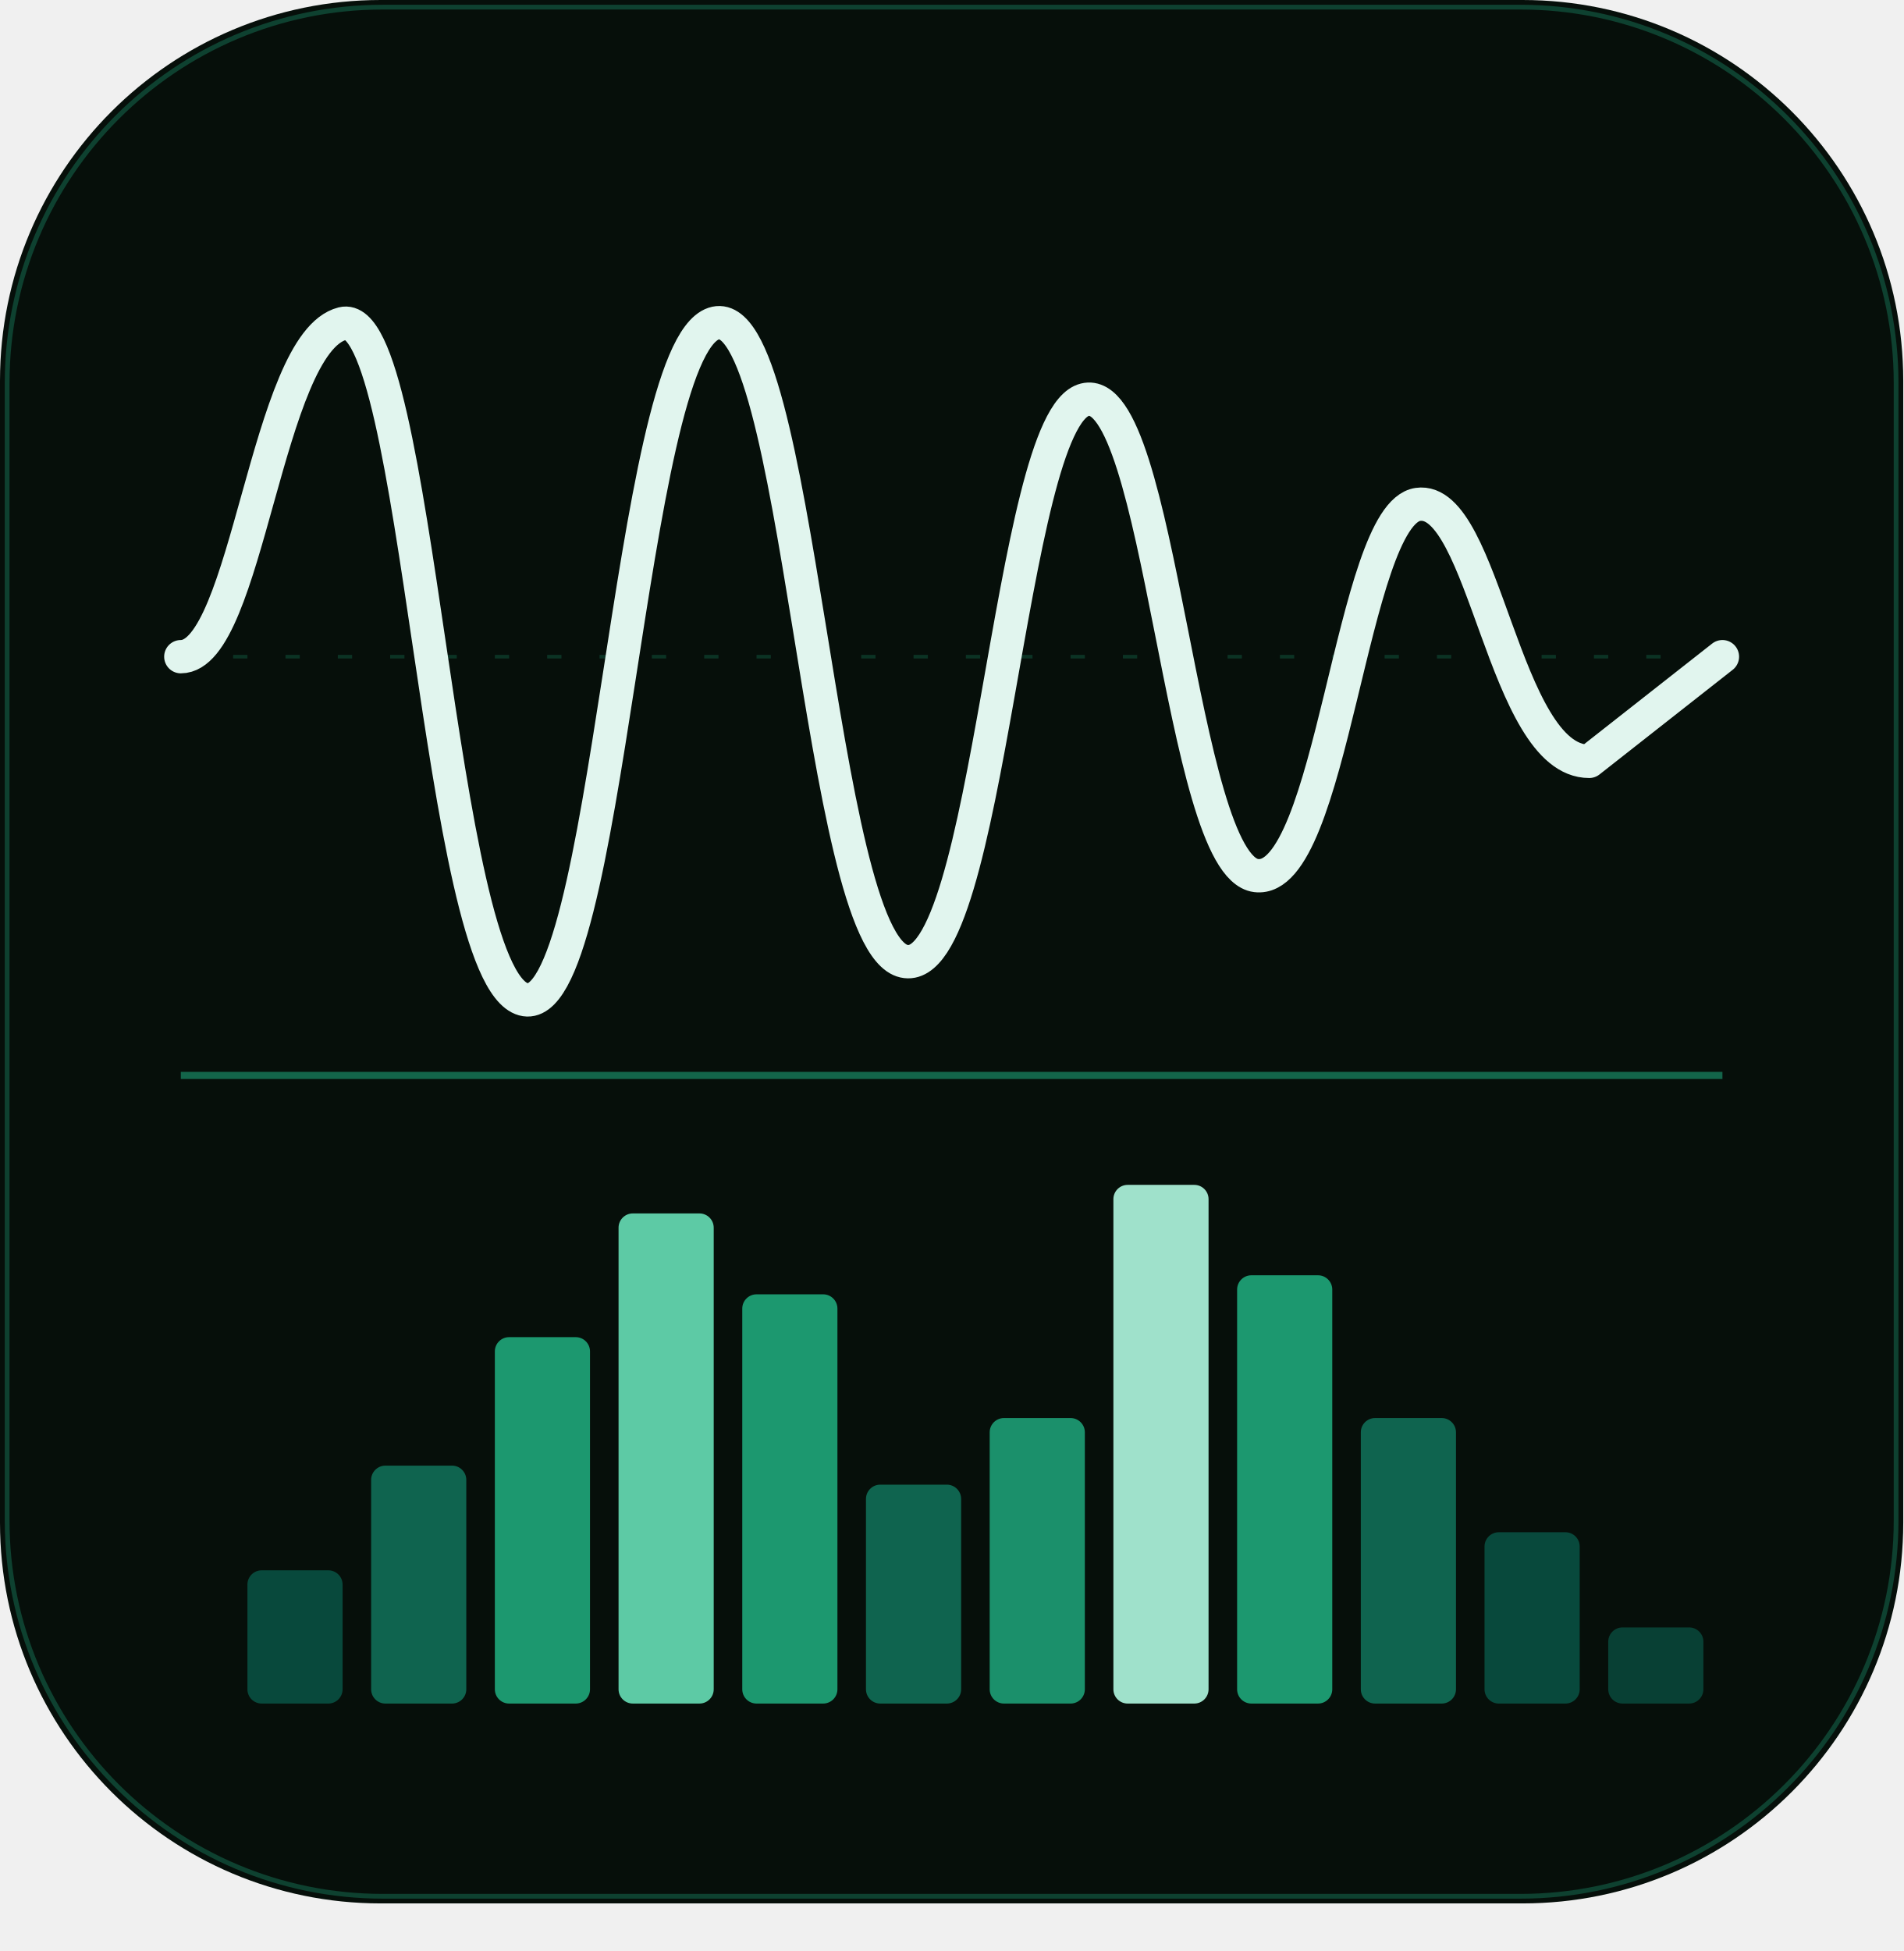
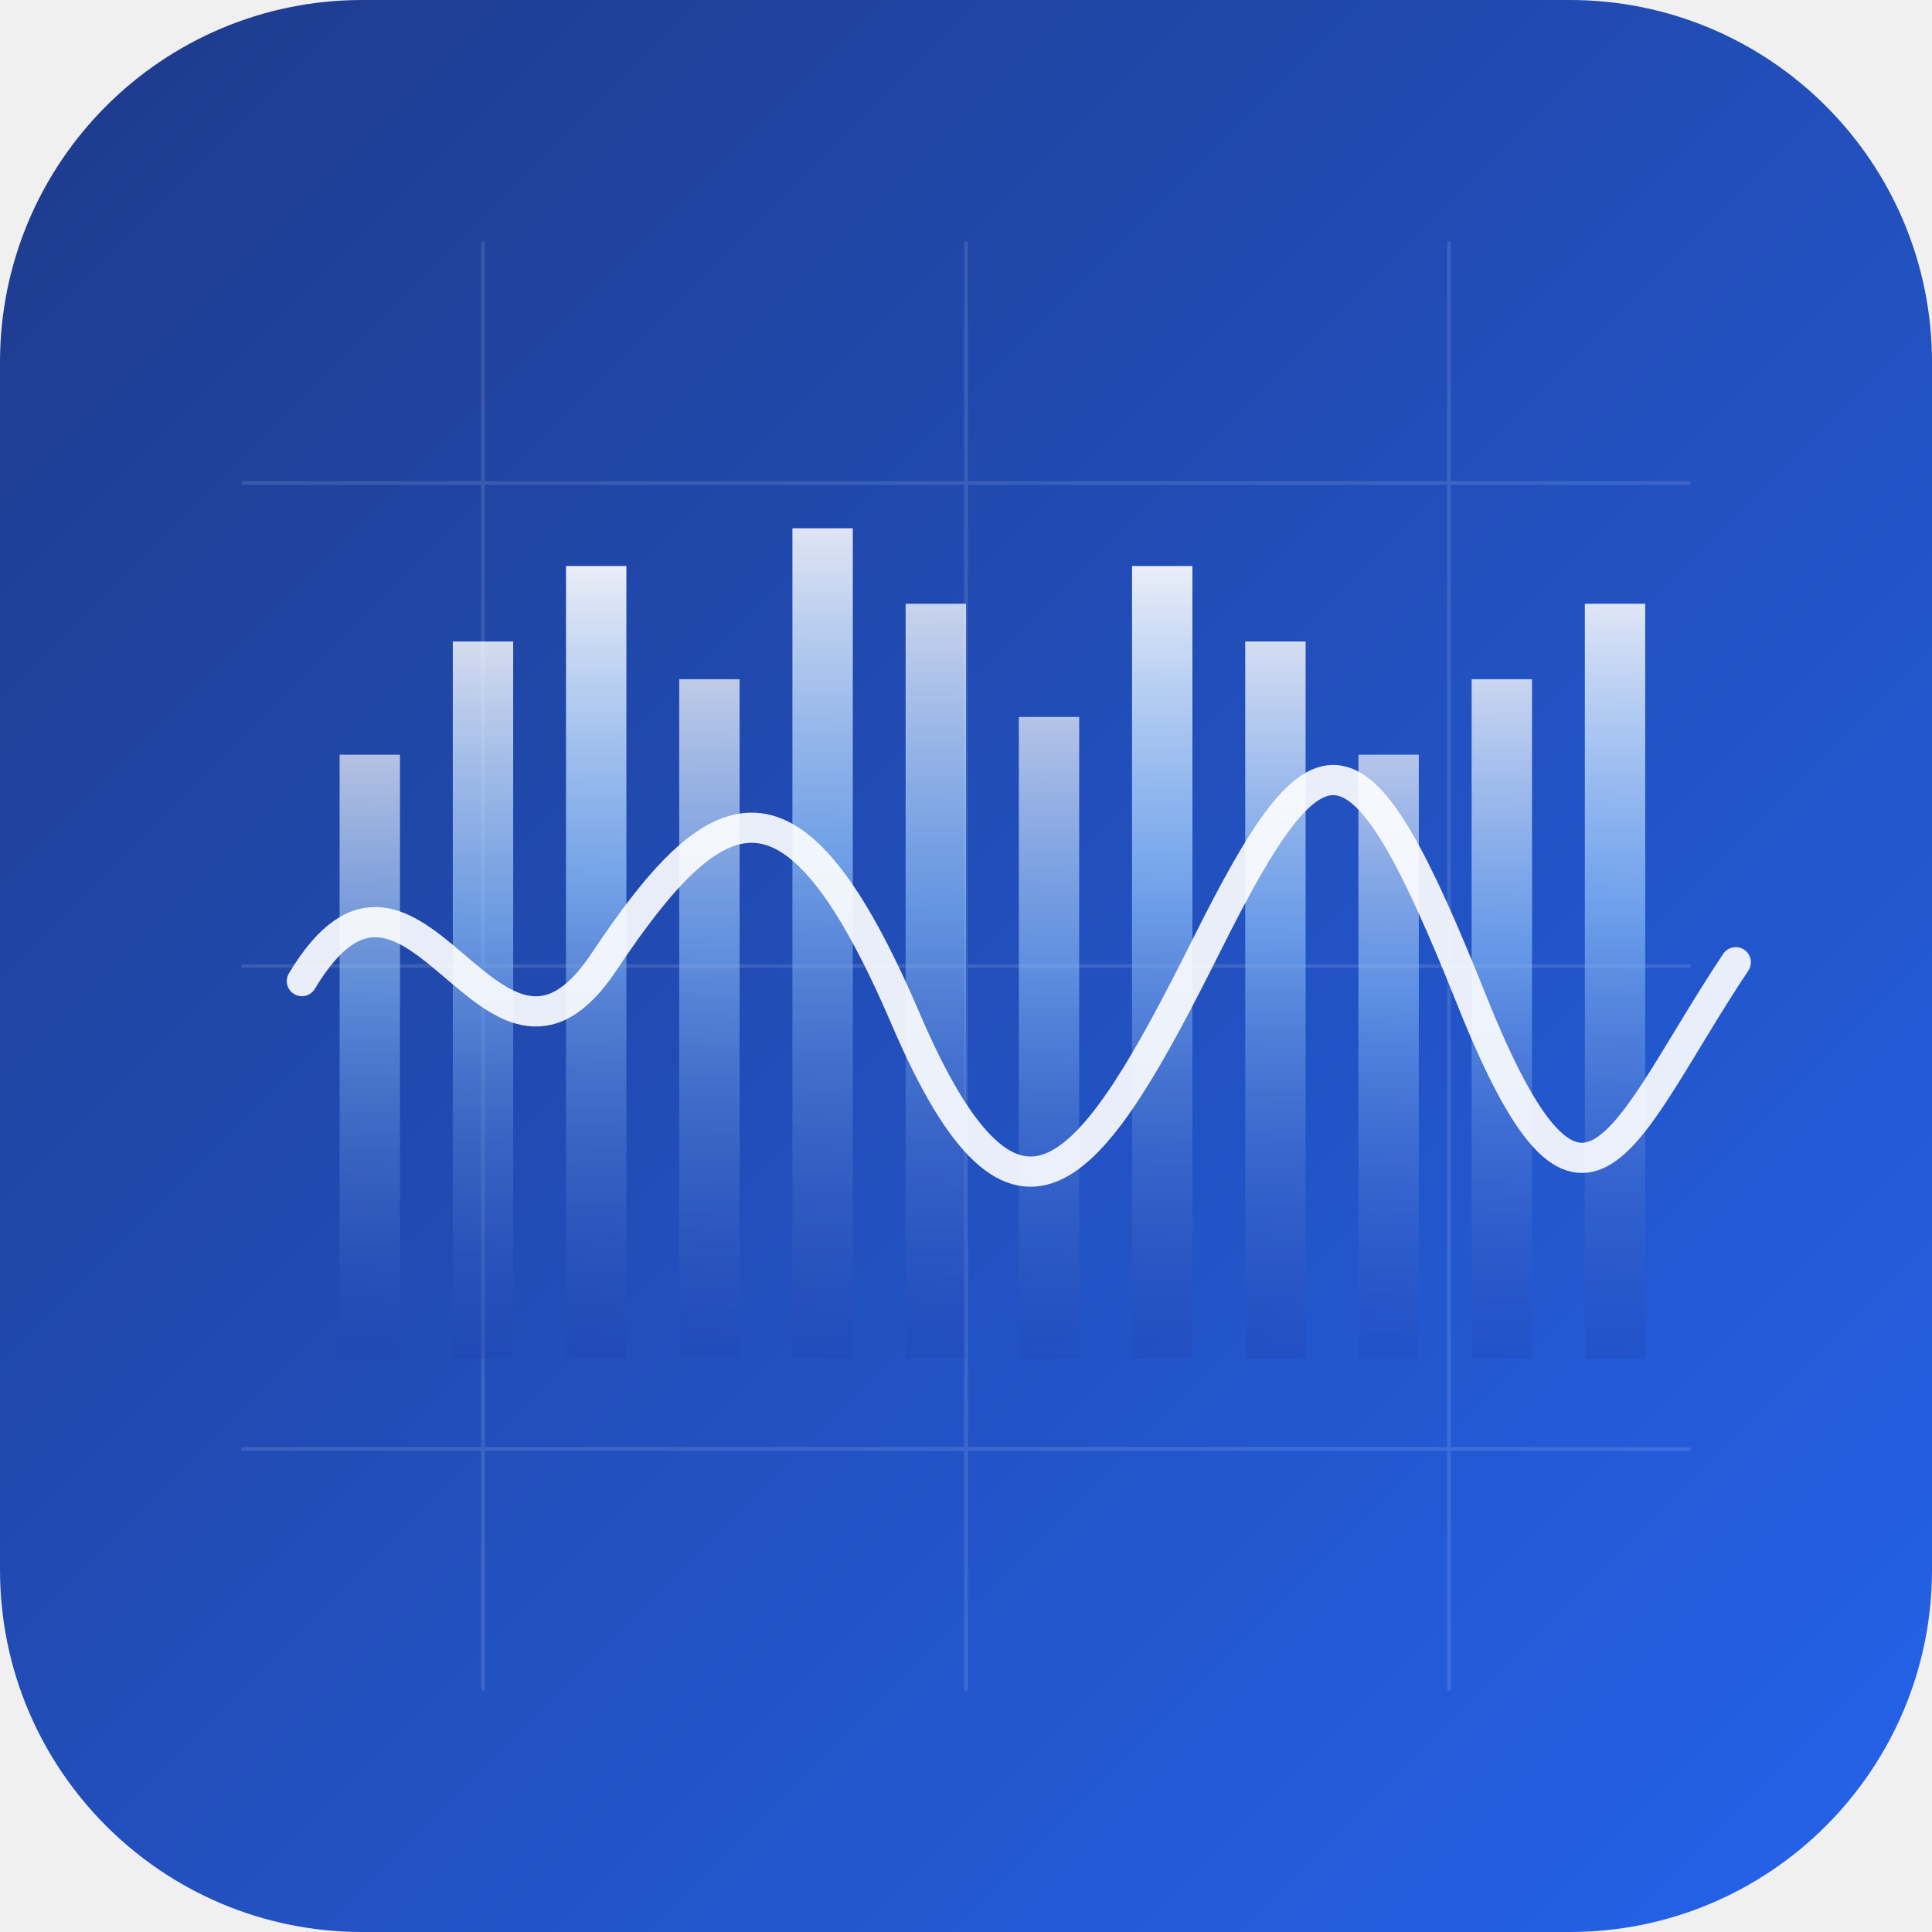
- <svg xmlns="http://www.w3.org/2000/svg" width="100%" viewBox="0 0 400 410">
-   <rect width="400" height="400" rx="80" fill="#060F0A" style="fill:rgb(6, 15, 10);stroke:none;color:rgb(0, 0, 0);stroke-width:1px;stroke-linecap:butt;stroke-linejoin:miter;opacity:1;font-family:&quot;Anthropic Sans&quot;, -apple-system, BlinkMacSystemFont, &quot;Segoe UI&quot;, sans-serif;font-size:16px;font-weight:400;text-anchor:start;dominant-baseline:auto" />
-   <rect x="1.5" y="1.5" width="397" height="397" rx="79" fill="none" stroke="#1D9E75" stroke-width="1" opacity="0.35" style="fill:none;stroke:rgb(29, 158, 117);color:rgb(0, 0, 0);stroke-width:1px;stroke-linecap:butt;stroke-linejoin:miter;opacity:0.35;font-family:&quot;Anthropic Sans&quot;, -apple-system, BlinkMacSystemFont, &quot;Segoe UI&quot;, sans-serif;font-size:16px;font-weight:400;text-anchor:start;dominant-baseline:auto" />
-   <line x1="38" y1="138" x2="362" y2="138" stroke="#1D9E75" stroke-width="0.75" stroke-dasharray="3 8" opacity="0.25" style="fill:rgb(0, 0, 0);stroke:rgb(29, 158, 117);color:rgb(0, 0, 0);stroke-width:0.75px;stroke-dasharray:3px, 8px;stroke-linecap:butt;stroke-linejoin:miter;opacity:0.25;font-family:&quot;Anthropic Sans&quot;, -apple-system, BlinkMacSystemFont, &quot;Segoe UI&quot;, sans-serif;font-size:16px;font-weight:400;text-anchor:start;dominant-baseline:auto" />
-   <path d="     M38,138     C52,138 56,72  72,68     C88,64  92,205 110,210     C128,215 132,74  150,68     C168,62  172,198 190,202     C208,206 212,88  228,84     C244,80  248,182 264,184     C280,186 284,108 298,106     C312,104 316,160 334,160     L362,138   " fill="none" stroke="#E1F5EE" stroke-width="7" stroke-linecap="round" stroke-linejoin="round" style="fill:none;stroke:rgb(225, 245, 238);color:rgb(0, 0, 0);stroke-width:7px;stroke-linecap:round;stroke-linejoin:round;opacity:1;font-family:&quot;Anthropic Sans&quot;, -apple-system, BlinkMacSystemFont, &quot;Segoe UI&quot;, sans-serif;font-size:16px;font-weight:400;text-anchor:start;dominant-baseline:auto" />
-   <line x1="38" y1="226" x2="362" y2="226" stroke="#1D9E75" stroke-width="1.5" opacity="0.6" style="fill:rgb(0, 0, 0);stroke:rgb(29, 158, 117);color:rgb(0, 0, 0);stroke-width:1.5px;stroke-linecap:butt;stroke-linejoin:miter;opacity:0.6;font-family:&quot;Anthropic Sans&quot;, -apple-system, BlinkMacSystemFont, &quot;Segoe UI&quot;, sans-serif;font-size:16px;font-weight:400;text-anchor:start;dominant-baseline:auto" />
-   <rect x="52" y="330" width="20" height="28" rx="3" fill="#085041" opacity="0.9" style="fill:rgb(8, 80, 65);stroke:none;color:rgb(0, 0, 0);stroke-width:1px;stroke-linecap:butt;stroke-linejoin:miter;opacity:0.9;font-family:&quot;Anthropic Sans&quot;, -apple-system, BlinkMacSystemFont, &quot;Segoe UI&quot;, sans-serif;font-size:16px;font-weight:400;text-anchor:start;dominant-baseline:auto" />
-   <rect x="78" y="308" width="20" height="50" rx="3" fill="#0F6E56" opacity="0.9" style="fill:rgb(15, 110, 86);stroke:none;color:rgb(0, 0, 0);stroke-width:1px;stroke-linecap:butt;stroke-linejoin:miter;opacity:0.9;font-family:&quot;Anthropic Sans&quot;, -apple-system, BlinkMacSystemFont, &quot;Segoe UI&quot;, sans-serif;font-size:16px;font-weight:400;text-anchor:start;dominant-baseline:auto" />
-   <rect x="104" y="281" width="20" height="77" rx="3" fill="#1D9E75" opacity="0.95" style="fill:rgb(29, 158, 117);stroke:none;color:rgb(0, 0, 0);stroke-width:1px;stroke-linecap:butt;stroke-linejoin:miter;opacity:0.95;font-family:&quot;Anthropic Sans&quot;, -apple-system, BlinkMacSystemFont, &quot;Segoe UI&quot;, sans-serif;font-size:16px;font-weight:400;text-anchor:start;dominant-baseline:auto" />
-   <rect x="130" y="255" width="20" height="103" rx="3" fill="#5DCAA5" style="fill:rgb(93, 202, 165);stroke:none;color:rgb(0, 0, 0);stroke-width:1px;stroke-linecap:butt;stroke-linejoin:miter;opacity:1;font-family:&quot;Anthropic Sans&quot;, -apple-system, BlinkMacSystemFont, &quot;Segoe UI&quot;, sans-serif;font-size:16px;font-weight:400;text-anchor:start;dominant-baseline:auto" />
-   <rect x="156" y="272" width="20" height="86" rx="3" fill="#1D9E75" opacity="0.95" style="fill:rgb(29, 158, 117);stroke:none;color:rgb(0, 0, 0);stroke-width:1px;stroke-linecap:butt;stroke-linejoin:miter;opacity:0.95;font-family:&quot;Anthropic Sans&quot;, -apple-system, BlinkMacSystemFont, &quot;Segoe UI&quot;, sans-serif;font-size:16px;font-weight:400;text-anchor:start;dominant-baseline:auto" />
-   <rect x="182" y="312" width="20" height="46" rx="3" fill="#0F6E56" opacity="0.9" style="fill:rgb(15, 110, 86);stroke:none;color:rgb(0, 0, 0);stroke-width:1px;stroke-linecap:butt;stroke-linejoin:miter;opacity:0.9;font-family:&quot;Anthropic Sans&quot;, -apple-system, BlinkMacSystemFont, &quot;Segoe UI&quot;, sans-serif;font-size:16px;font-weight:400;text-anchor:start;dominant-baseline:auto" />
-   <rect x="208" y="298" width="20" height="60" rx="3" fill="#1D9E75" opacity="0.9" style="fill:rgb(29, 158, 117);stroke:none;color:rgb(0, 0, 0);stroke-width:1px;stroke-linecap:butt;stroke-linejoin:miter;opacity:0.9;font-family:&quot;Anthropic Sans&quot;, -apple-system, BlinkMacSystemFont, &quot;Segoe UI&quot;, sans-serif;font-size:16px;font-weight:400;text-anchor:start;dominant-baseline:auto" />
-   <rect x="234" y="249" width="20" height="109" rx="3" fill="#9FE1CB" style="fill:rgb(159, 225, 203);stroke:none;color:rgb(0, 0, 0);stroke-width:1px;stroke-linecap:butt;stroke-linejoin:miter;opacity:1;font-family:&quot;Anthropic Sans&quot;, -apple-system, BlinkMacSystemFont, &quot;Segoe UI&quot;, sans-serif;font-size:16px;font-weight:400;text-anchor:start;dominant-baseline:auto" />
-   <rect x="260" y="268" width="20" height="90" rx="3" fill="#1D9E75" opacity="0.95" style="fill:rgb(29, 158, 117);stroke:none;color:rgb(0, 0, 0);stroke-width:1px;stroke-linecap:butt;stroke-linejoin:miter;opacity:0.95;font-family:&quot;Anthropic Sans&quot;, -apple-system, BlinkMacSystemFont, &quot;Segoe UI&quot;, sans-serif;font-size:16px;font-weight:400;text-anchor:start;dominant-baseline:auto" />
-   <rect x="286" y="298" width="20" height="60" rx="3" fill="#0F6E56" opacity="0.9" style="fill:rgb(15, 110, 86);stroke:none;color:rgb(0, 0, 0);stroke-width:1px;stroke-linecap:butt;stroke-linejoin:miter;opacity:0.9;font-family:&quot;Anthropic Sans&quot;, -apple-system, BlinkMacSystemFont, &quot;Segoe UI&quot;, sans-serif;font-size:16px;font-weight:400;text-anchor:start;dominant-baseline:auto" />
-   <rect x="312" y="322" width="20" height="36" rx="3" fill="#085041" opacity="0.9" style="fill:rgb(8, 80, 65);stroke:none;color:rgb(0, 0, 0);stroke-width:1px;stroke-linecap:butt;stroke-linejoin:miter;opacity:0.9;font-family:&quot;Anthropic Sans&quot;, -apple-system, BlinkMacSystemFont, &quot;Segoe UI&quot;, sans-serif;font-size:16px;font-weight:400;text-anchor:start;dominant-baseline:auto" />
-   <rect x="338" y="342" width="20" height="16" rx="3" fill="#085041" opacity="0.75" style="fill:rgb(8, 80, 65);stroke:none;color:rgb(0, 0, 0);stroke-width:1px;stroke-linecap:butt;stroke-linejoin:miter;opacity:0.75;font-family:&quot;Anthropic Sans&quot;, -apple-system, BlinkMacSystemFont, &quot;Segoe UI&quot;, sans-serif;font-size:16px;font-weight:400;text-anchor:start;dominant-baseline:auto" />
+ <svg xmlns="http://www.w3.org/2000/svg" width="512" height="512" viewBox="0 0 512 512">
+   <defs>
+     <linearGradient id="bgGradient" x1="0" y1="0" x2="1" y2="1">
+       <stop offset="0%" stop-color="#1e3a8a" />
+       <stop offset="100%" stop-color="#2563eb" />
+     </linearGradient>
+     <linearGradient id="barGradient" x1="0" y1="0" x2="0" y2="1">
+       <stop offset="0%" stop-color="#ffffff" stop-opacity="0.95" />
+       <stop offset="40%" stop-color="#93c5fd" stop-opacity="0.75" />
+       <stop offset="100%" stop-color="#1e40af" stop-opacity="0.3" />
+     </linearGradient>
+   </defs>
+   <rect width="512" height="512" rx="96" fill="url(#bgGradient)" />
+   <g opacity="0.12" stroke="white" stroke-width="1">
+     <path d="M64 128H448M64 256H448M64 384H448" />
+     <path d="M128 64V448M256 64V448M384 64V448" />
+   </g>
+   <g>
+     <rect x="90" y="200" width="16" height="160" fill="url(#barGradient)" opacity="0.7" />
+     <rect x="120" y="170" width="16" height="190" fill="url(#barGradient)" opacity="0.85" />
+     <rect x="150" y="150" width="16" height="210" fill="url(#barGradient)" opacity="0.95" />
+     <rect x="180" y="180" width="16" height="180" fill="url(#barGradient)" opacity="0.75" />
+     <rect x="210" y="140" width="16" height="220" fill="url(#barGradient)" opacity="0.9" />
+     <rect x="240" y="160" width="16" height="200" fill="url(#barGradient)" opacity="0.8" />
+     <rect x="270" y="190" width="16" height="170" fill="url(#barGradient)" opacity="0.7" />
+     <rect x="300" y="150" width="16" height="210" fill="url(#barGradient)" opacity="0.95" />
+     <rect x="330" y="170" width="16" height="190" fill="url(#barGradient)" opacity="0.85" />
+     <rect x="360" y="200" width="16" height="160" fill="url(#barGradient)" opacity="0.7" />
+     <rect x="390" y="180" width="16" height="180" fill="url(#barGradient)" opacity="0.8" />
+     <rect x="420" y="160" width="16" height="200" fill="url(#barGradient)" opacity="0.9" />
+   </g>
+   <path d="         M80 260         C110 210, 130 300, 160 255         S210 200, 240 270         S290 310, 320 250         S360 190, 390 265         S430 300, 460 255         " fill="none" stroke="white" stroke-width="8" stroke-linecap="round" stroke-linejoin="round" opacity="0.9" />
</svg>
